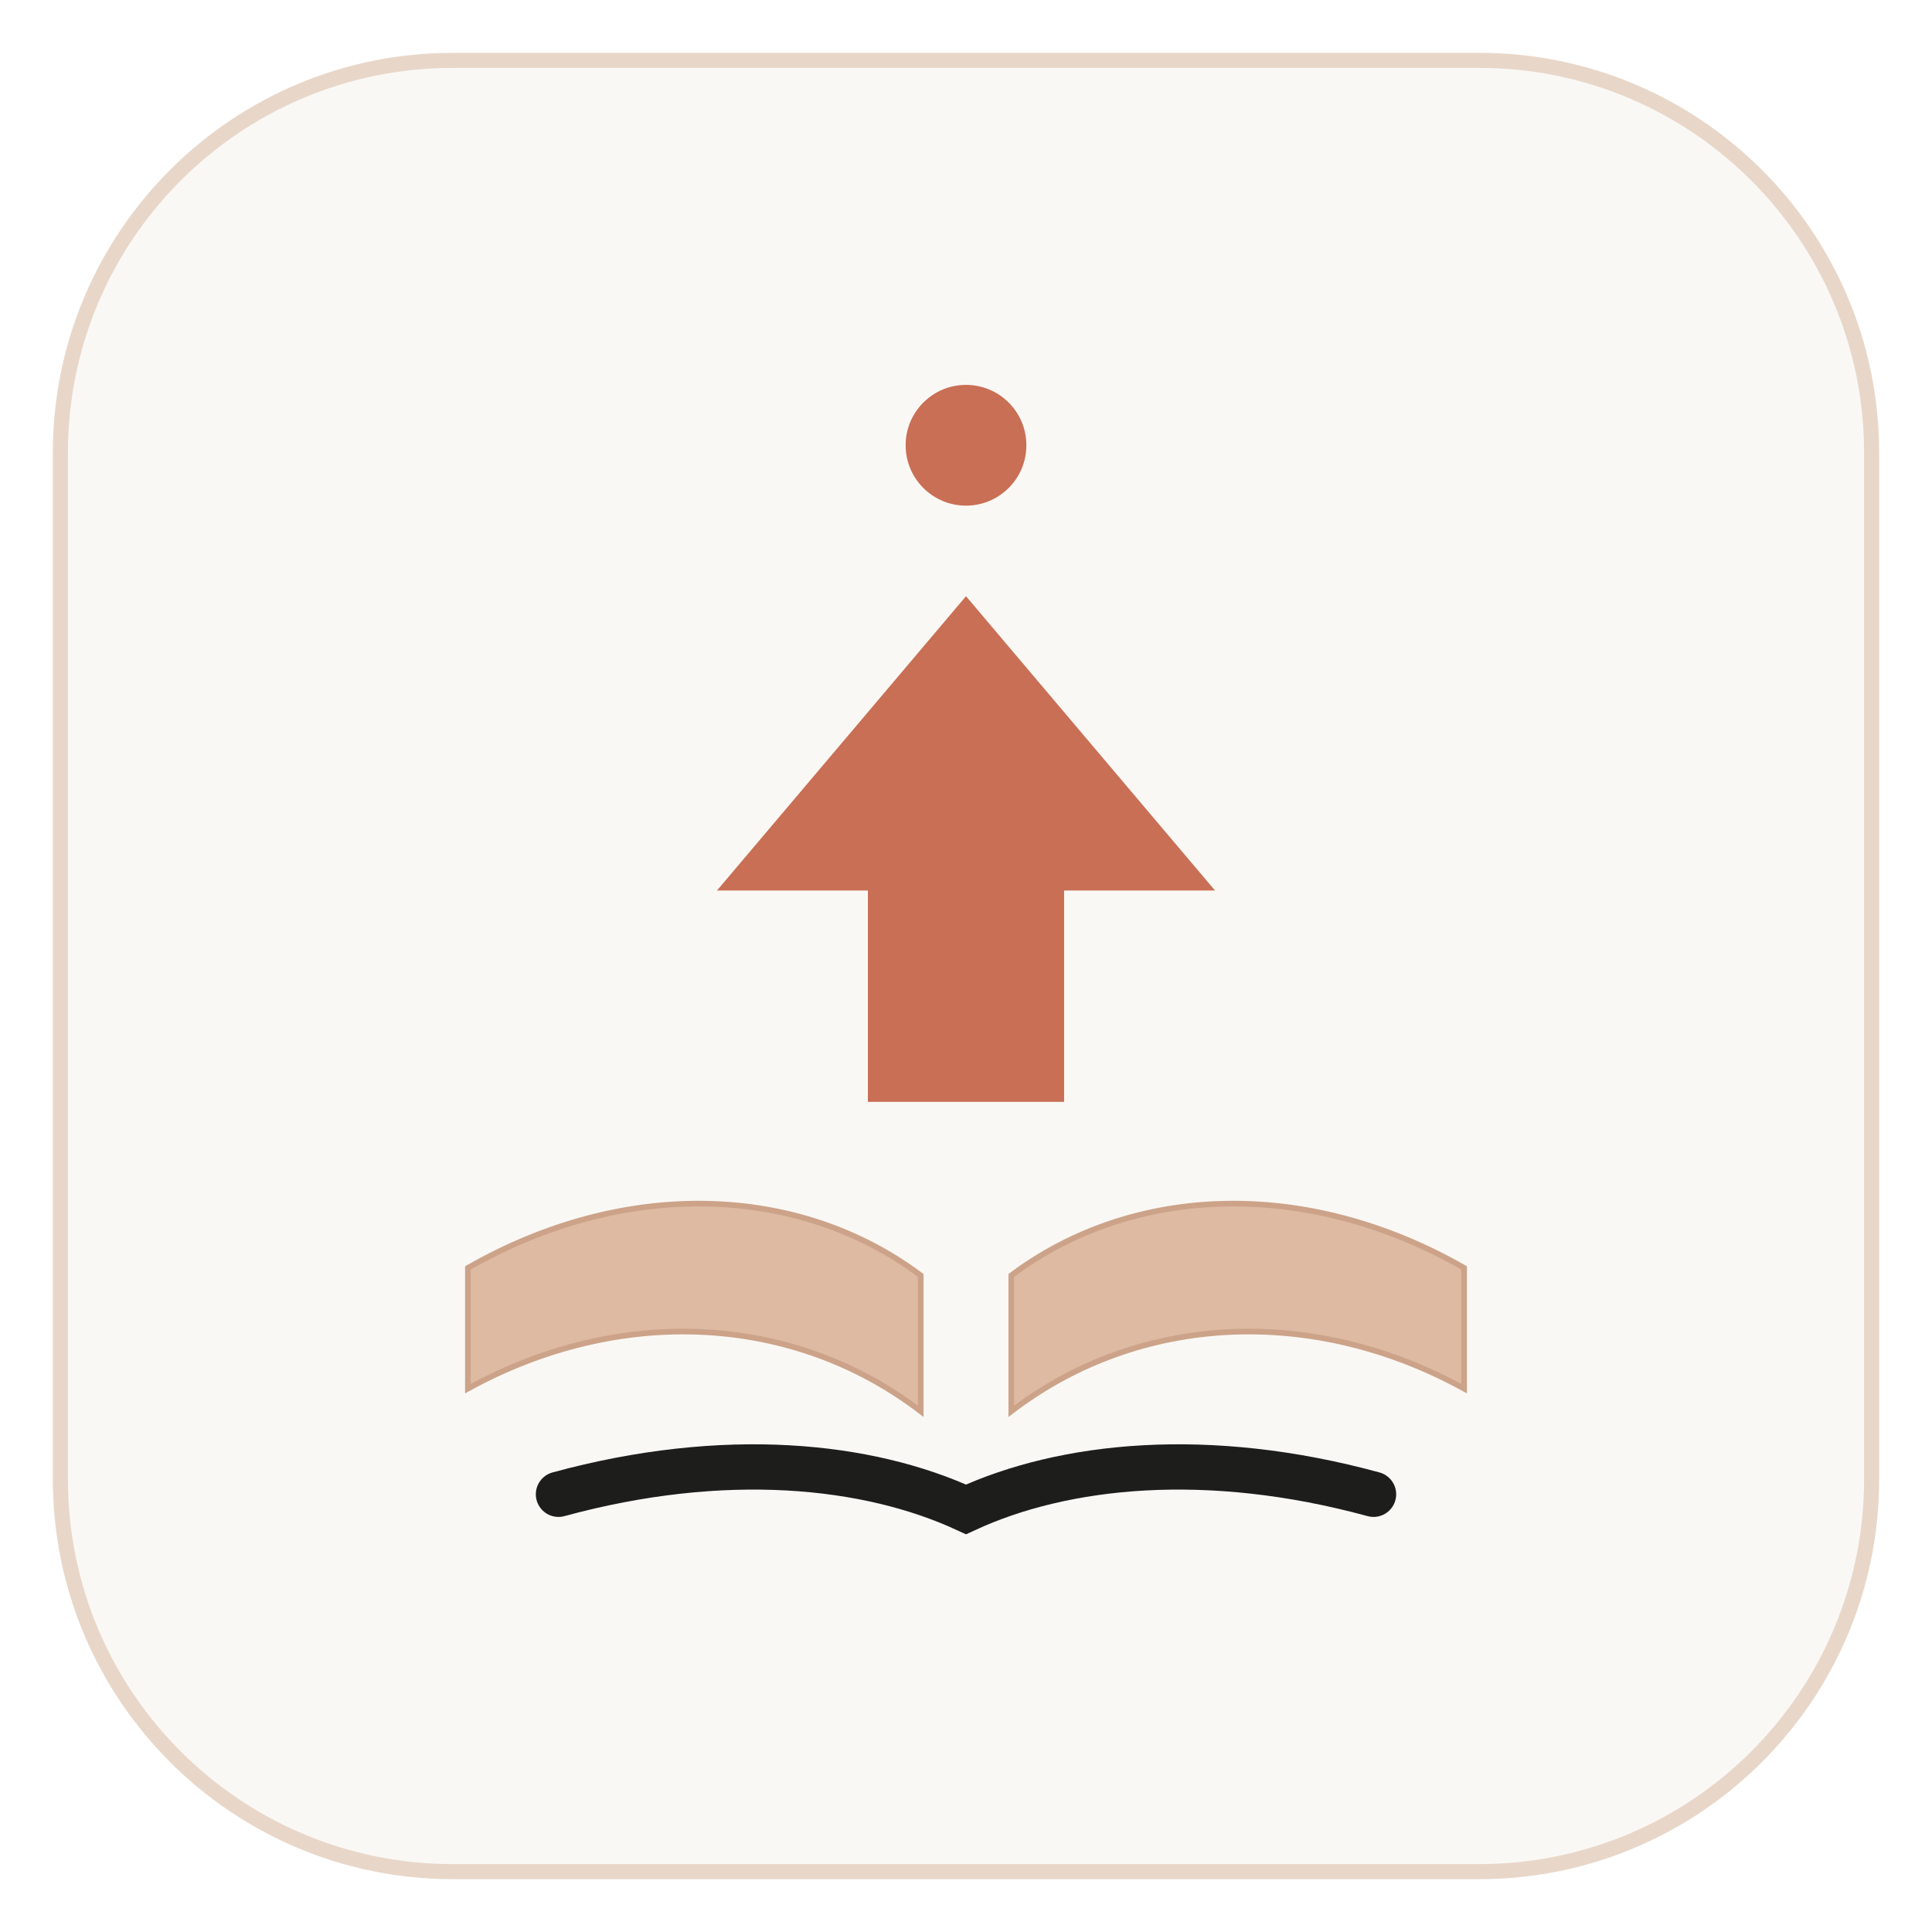
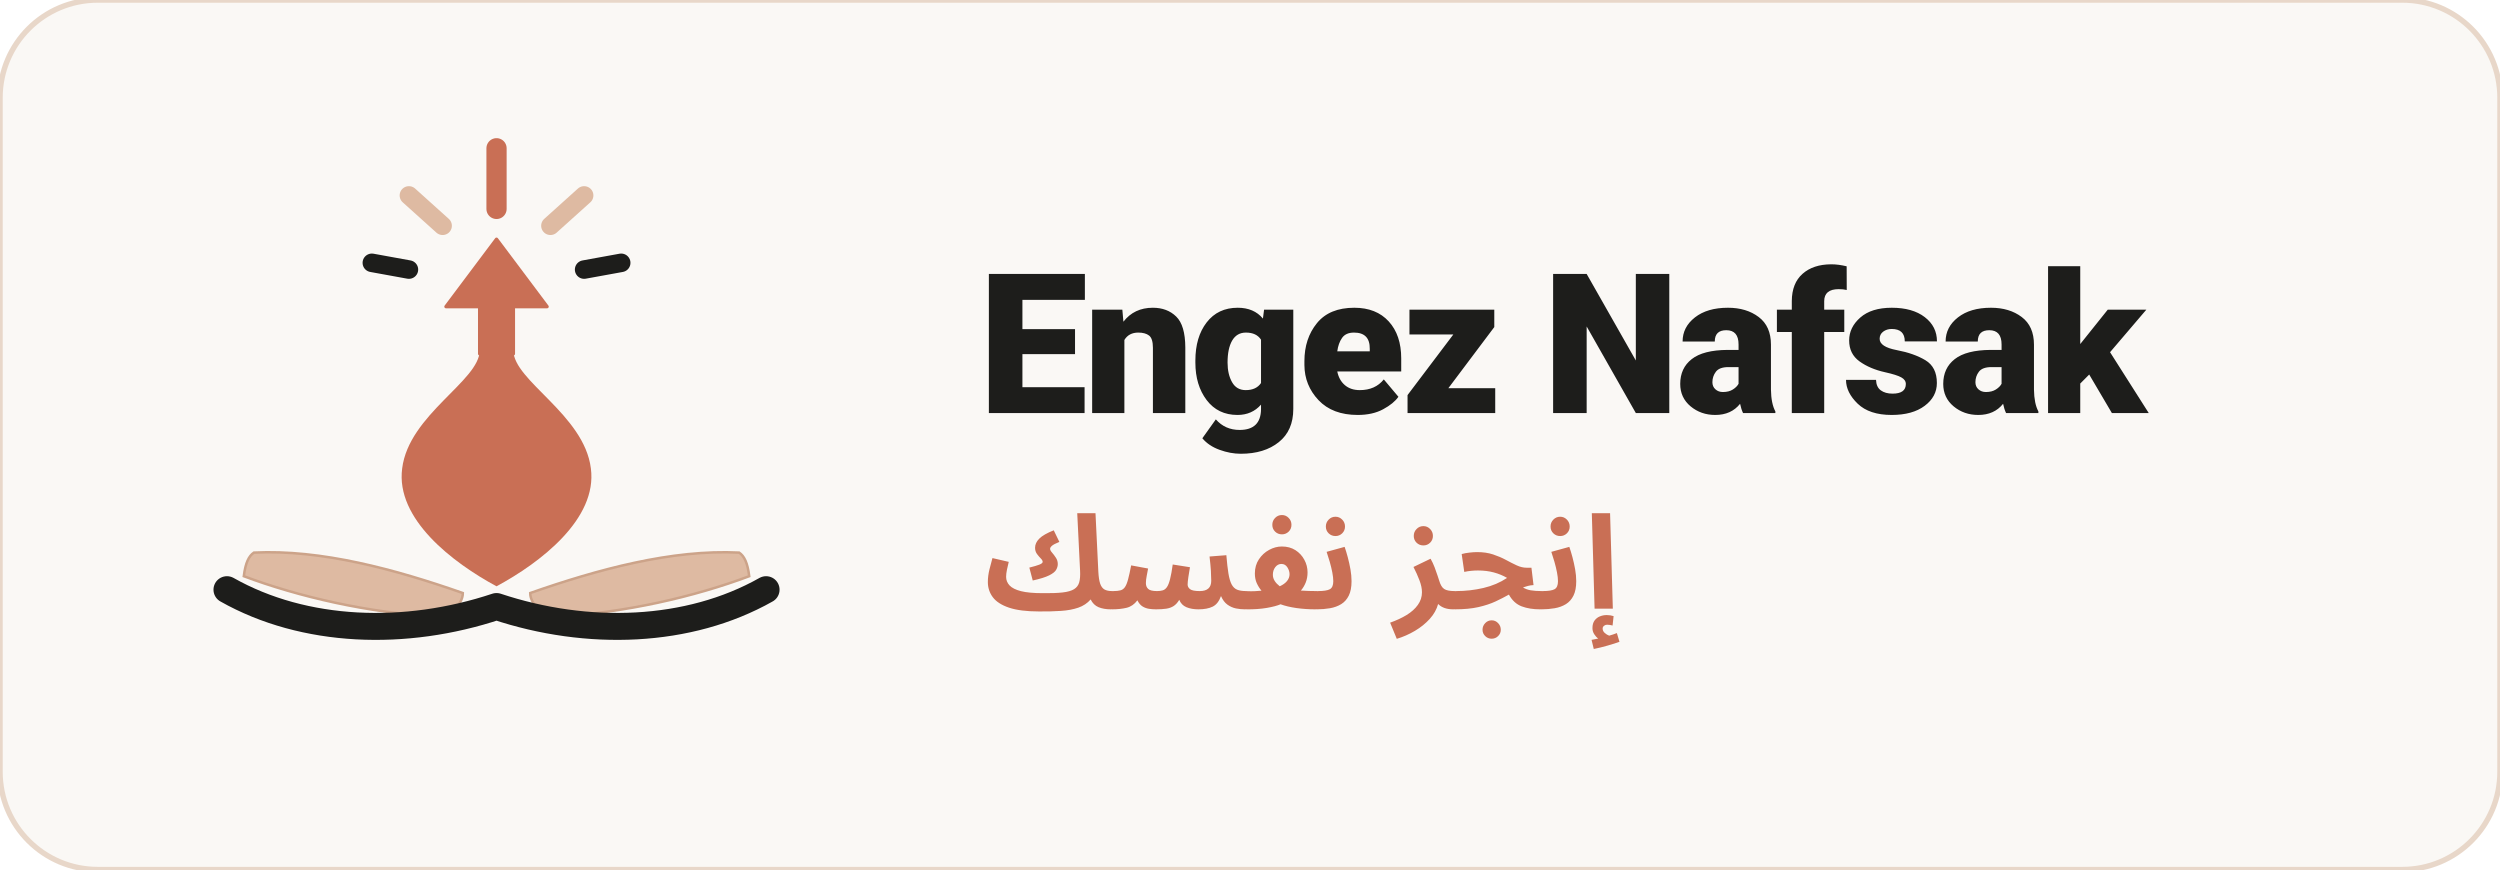
- <svg xmlns="http://www.w3.org/2000/svg" viewBox="0 0 512 512" width="512" height="512" fill="none">
-   <rect x="16" y="16" width="480" height="480" rx="104" fill="#FAF8F5" stroke="#E8D7C9" stroke-width="4" />
-   <g id="minimal-engez-mark">
-     <circle cx="256" cy="118" r="16" fill="#C96F55" />
-     <path d="M 256 158           L 322 236           H 282           V 292           H 230           V 236           H 190           Z" fill="#C96F55" />
-     <path d="M 124 336           C 166 312, 212 314, 244 338           L 244 374           C 210 348, 164 346, 124 368           Z" fill="#DEBAA2" stroke="#CCA389" stroke-width="1.5" />
-     <path d="M 388 336           C 346 312, 300 314, 268 338           L 268 374           C 302 348, 348 346, 388 368           Z" fill="#DEBAA2" stroke="#CCA389" stroke-width="1.5" />
-     <path d="M 148 396           C 192 384, 230 388, 256 400           C 282 388, 320 384, 364 396" stroke="#1D1D1B" stroke-width="12" stroke-linecap="round" fill="none" />
+ <svg xmlns="http://www.w3.org/2000/svg" viewBox="0 0 920 320" width="920" height="320" fill="none">
+   <rect width="920" height="320" rx="36" fill="#FAF8F5" stroke="#E8D7C9" stroke-width="2" />
+   <g transform="translate(24, 0) scale(0.62)">
+     <line x1="256" y1="88" x2="256" y2="124" stroke="#C96F55" stroke-width="12" stroke-linecap="round" />
+     <line x1="204" y1="116" x2="224" y2="134" stroke="#DEBAA2" stroke-width="11" stroke-linecap="round" />
+     <line x1="308" y1="116" x2="288" y2="134" stroke="#DEBAA2" stroke-width="11" stroke-linecap="round" />
+     <line x1="182" y1="156" x2="204" y2="160" stroke="#1D1D1B" stroke-width="11" stroke-linecap="round" />
+     <line x1="330" y1="156" x2="308" y2="160" stroke="#1D1D1B" stroke-width="11" stroke-linecap="round" />
+     <path d="M 256 142 L 286 182 L 266 182 L 266 210 L 246 210 L 246 182 L 226 182 Z" fill="#C96F55" stroke="#C96F55" stroke-width="2" stroke-linejoin="round" />
+     <path d="M 246 208 C 246 226, 204 246, 200 278 C 196 308, 230 334, 256 348 C 282 334, 316 308, 312 278 C 308 246, 266 226, 266 208 Z" fill="#C96F55" />
+     <path d="M 112 328 C 152 326, 196 338, 236 352 C 236 358, 230 364, 222 366 C 180 364, 138 354, 106 342 C 107 334, 109 330, 112 328 Z" fill="#DEBAA2" stroke="#CCA389" stroke-width="1.5" />
+     <path d="M 400 328 C 360 326, 316 338, 276 352 C 276 358, 282 364, 290 366 C 332 364, 374 354, 406 342 C 405 334, 403 330, 400 328 Z" fill="#DEBAA2" stroke="#CCA389" stroke-width="1.5" />
+     <path d="M 96 350 C 142 376, 202 378, 256 360 C 310 378, 370 376, 416 350" fill="none" stroke="#1D1D1B" stroke-width="16" stroke-linecap="round" stroke-linejoin="round" />
+   </g>
+   <g transform="translate(360, 0)">
+     <text x="0" y="152" font-family="system-ui, -apple-system, BlinkMacSystemFont, 'Segoe UI', Roboto, 'Plus Jakarta Sans', sans-serif" font-size="72" font-weight="800" letter-spacing="-1.5" fill="#1D1D1B">Engez Nafsak</text>
+     <text x="2" y="224" font-family="'Noto Sans Arabic', 'Cairo', 'Almarai', 'Segoe UI', Tahoma, sans-serif" font-size="48" font-weight="700" letter-spacing="0.5" fill="#C96F55">إنجز نفسك</text>
  </g>
</svg>
